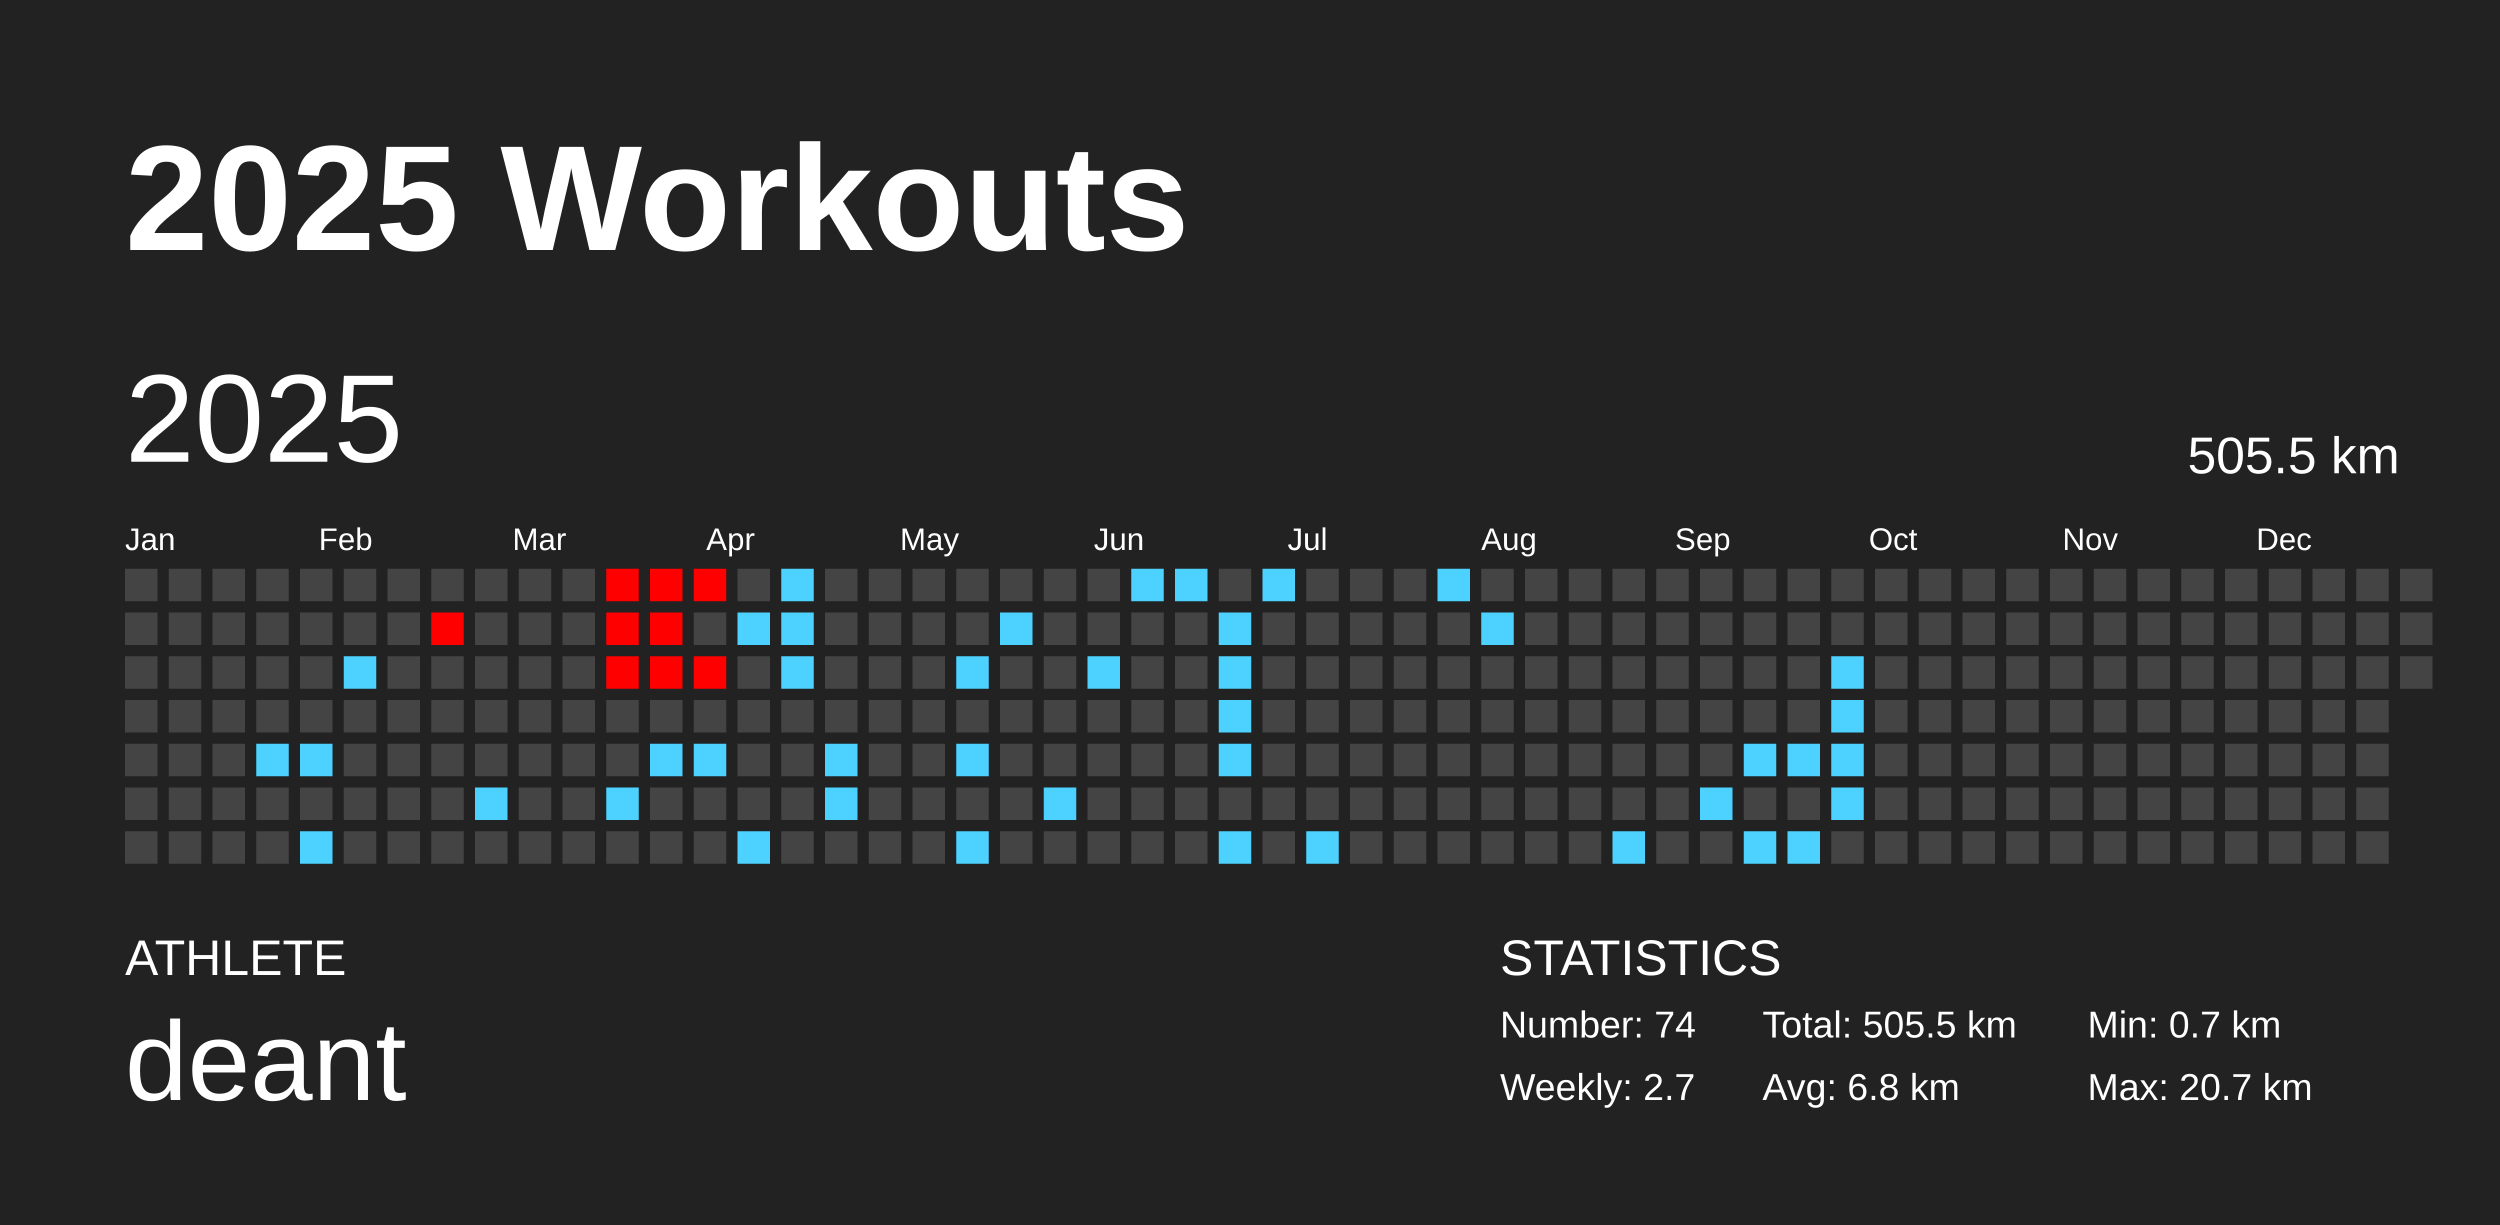
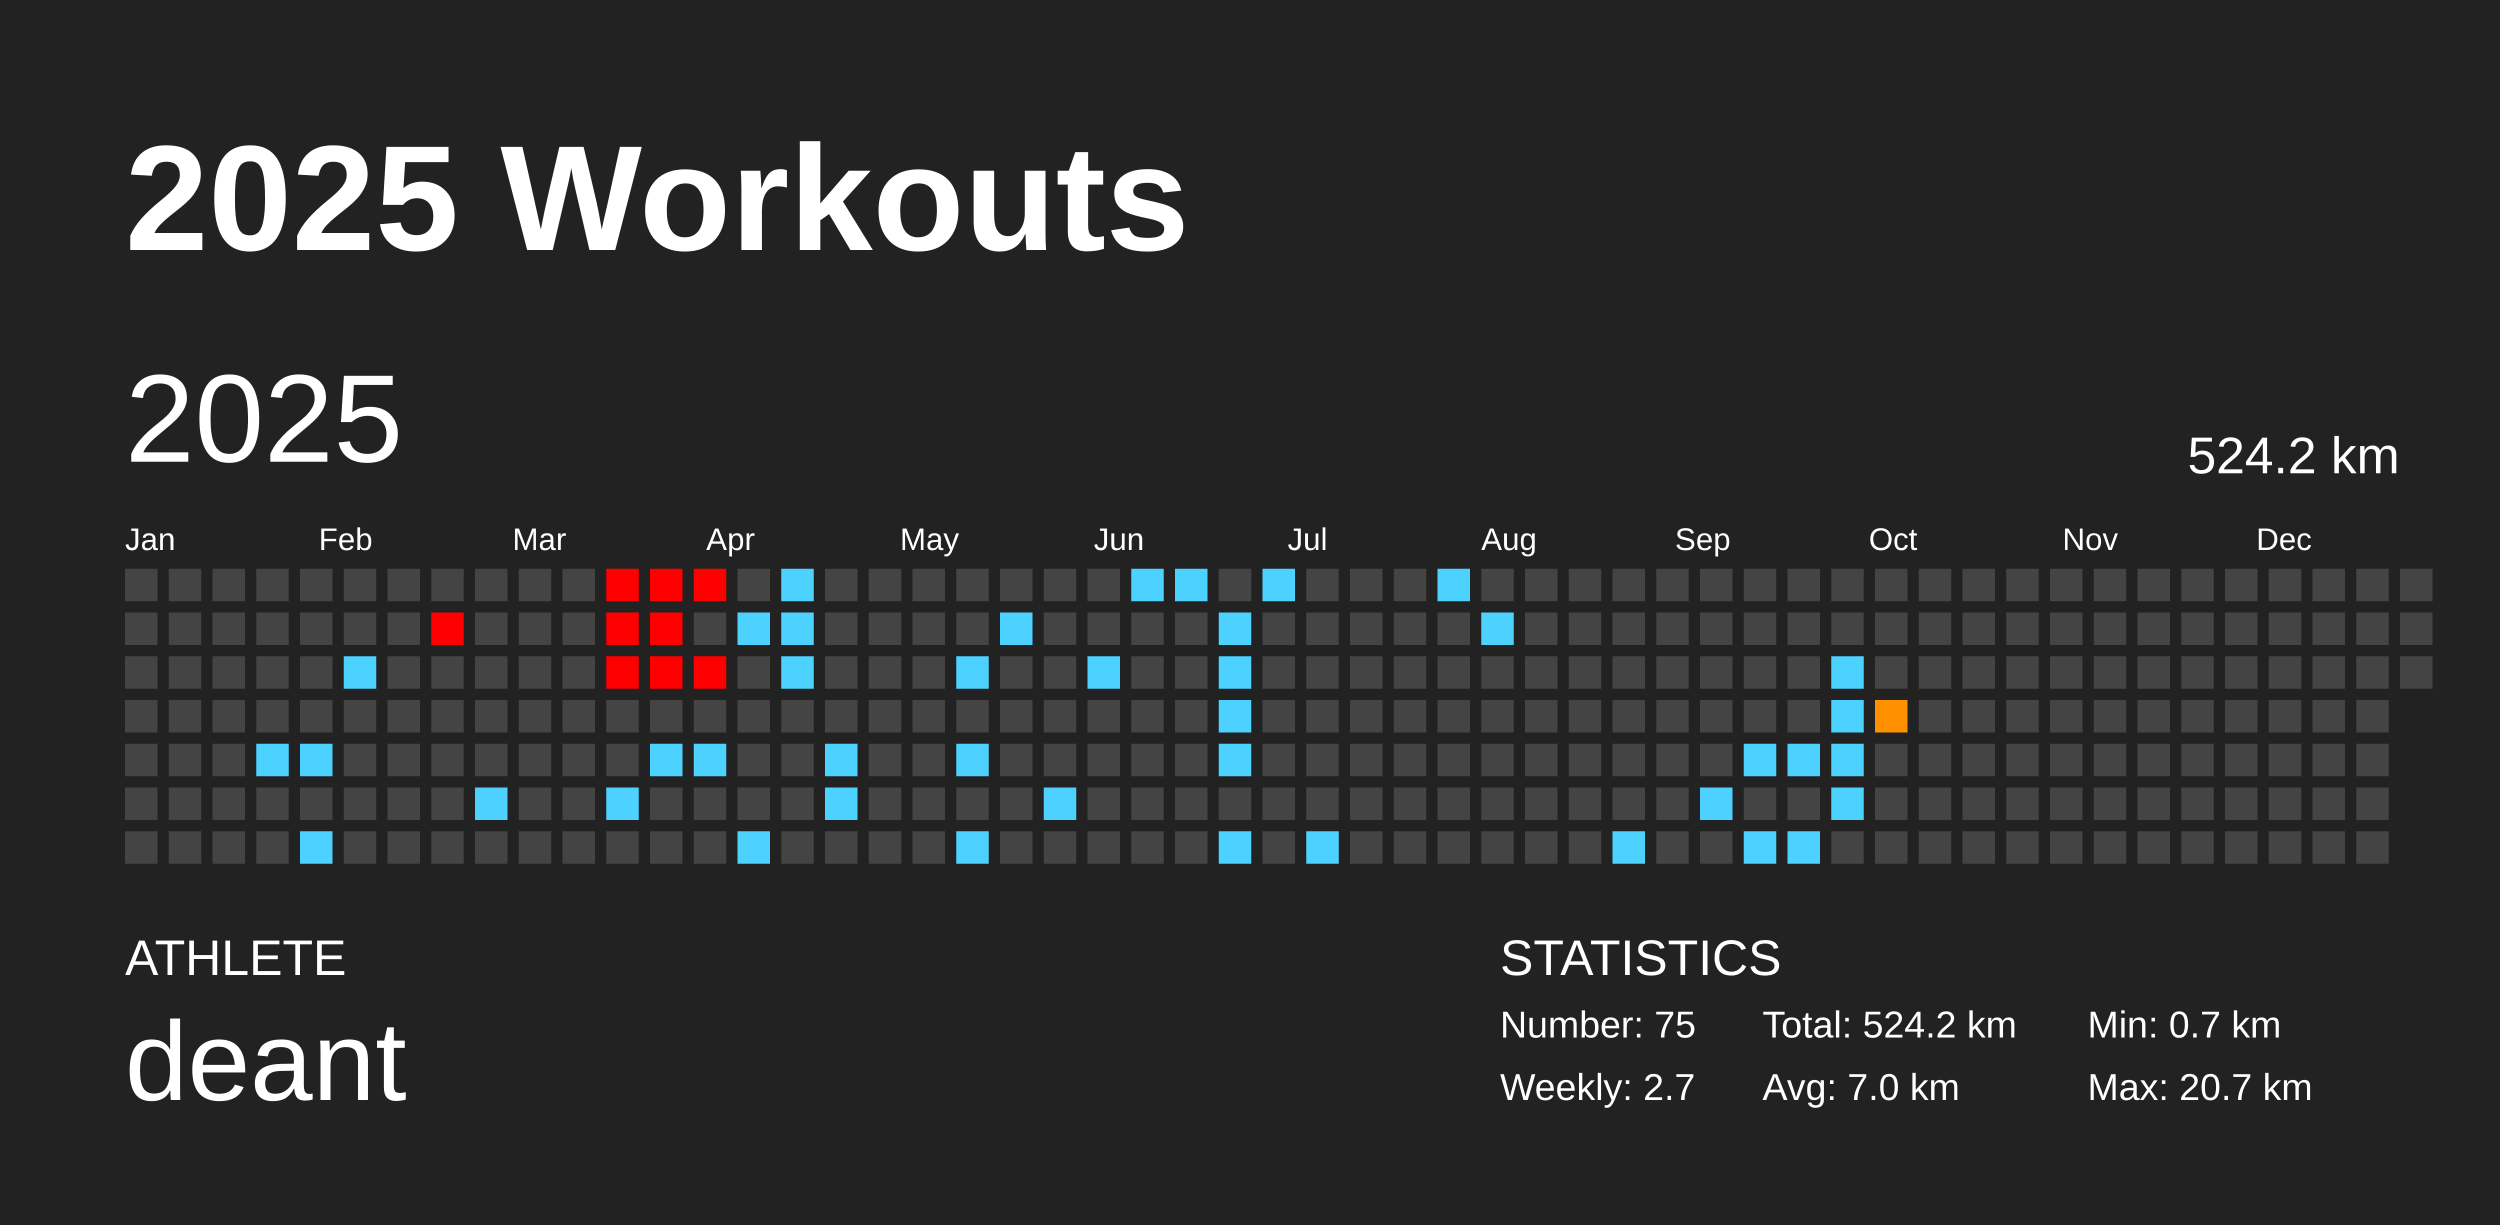
<svg xmlns="http://www.w3.org/2000/svg" baseProfile="full" height="98mm" version="1.1" viewBox="0,0,200,98" width="200mm">
  <defs />
  <rect fill="#222222" height="98" width="200" x="0" y="0" />
  <text fill="#FFFFFF" style="font-size:12px; font-family:Arial; font-weight:bold;" x="10" y="20">2025 Workouts</text>
  <text fill="#FFFFFF" style="font-size:4px; font-family:Arial" x="10" y="78">ATHLETE</text>
  <text fill="#FFFFFF" style="font-size:9px; font-family:Arial" x="10" y="88">deant</text>
  <text fill="#FFFFFF" style="font-size:4px; font-family:Arial" x="120" y="78">STATISTICS</text>
-   <text fill="#FFFFFF" style="font-size:3px; font-family:Arial" x="120" y="83">Number: 74</text>
+   <text fill="#FFFFFF" style="font-size:3px; font-family:Arial" x="120" y="83">Number: 75</text>
  <text fill="#FFFFFF" style="font-size:3px; font-family:Arial" x="120" y="88">Weekly: 2.7</text>
-   <text fill="#FFFFFF" style="font-size:3px; font-family:Arial" x="141" y="83">Total: 505.5 km</text>
-   <text fill="#FFFFFF" style="font-size:3px; font-family:Arial" x="141" y="88">Avg: 6.8 km</text>
+   <text fill="#FFFFFF" style="font-size:3px; font-family:Arial" x="141" y="83">Total: 524.2 km</text>
+   <text fill="#FFFFFF" style="font-size:3px; font-family:Arial" x="141" y="88">Avg: 7.0 km</text>
  <text fill="#FFFFFF" style="font-size:3px; font-family:Arial" x="167" y="83">Min: 0.7 km</text>
  <text fill="#FFFFFF" style="font-size:3px; font-family:Arial" x="167" y="88">Max: 20.7 km</text>
  <text dominant-baseline="hanging" fill="#FFFFFF" style="font-size:10.0px; font-family:Arial;" x="10" y="30">2025</text>
-   <text dominant-baseline="hanging" fill="#FFFFFF" style="font-size:4.125px; font-family:Arial;" x="175" y="35">505.5 km</text>
+   <text dominant-baseline="hanging" fill="#FFFFFF" style="font-size:4.125px; font-family:Arial;" x="175" y="35">524.2 km</text>
  <text fill="#FFFFFF" style="font-size:2.5px; font-family:Arial" x="10.0" y="44">Jan</text>
  <text fill="#FFFFFF" style="font-size:2.5px; font-family:Arial" x="25.5" y="44">Feb</text>
  <text fill="#FFFFFF" style="font-size:2.5px; font-family:Arial" x="41.0" y="44">Mar</text>
  <text fill="#FFFFFF" style="font-size:2.5px; font-family:Arial" x="56.5" y="44">Apr</text>
  <text fill="#FFFFFF" style="font-size:2.5px; font-family:Arial" x="72.0" y="44">May</text>
  <text fill="#FFFFFF" style="font-size:2.5px; font-family:Arial" x="87.5" y="44">Jun</text>
  <text fill="#FFFFFF" style="font-size:2.5px; font-family:Arial" x="103.0" y="44">Jul</text>
  <text fill="#FFFFFF" style="font-size:2.5px; font-family:Arial" x="118.5" y="44">Aug</text>
  <text fill="#FFFFFF" style="font-size:2.5px; font-family:Arial" x="134.0" y="44">Sep</text>
  <text fill="#FFFFFF" style="font-size:2.5px; font-family:Arial" x="149.5" y="44">Oct</text>
  <text fill="#FFFFFF" style="font-size:2.5px; font-family:Arial" x="165.0" y="44">Nov</text>
  <text fill="#FFFFFF" style="font-size:2.5px; font-family:Arial" x="180.5" y="44">Dec</text>
  <rect fill="#444444" height="2.6" width="2.6" x="10.0" y="45.5" />
  <rect fill="#444444" height="2.6" width="2.6" x="10.0" y="49.0" />
  <rect fill="#444444" height="2.6" width="2.6" x="10.0" y="52.5" />
  <rect fill="#444444" height="2.6" width="2.6" x="10.0" y="56.0" />
  <rect fill="#444444" height="2.6" width="2.6" x="10.0" y="59.5" />
  <rect fill="#444444" height="2.6" width="2.6" x="10.0" y="63.0" />
  <rect fill="#444444" height="2.6" width="2.6" x="10.0" y="66.5" />
  <rect fill="#444444" height="2.6" width="2.6" x="13.5" y="45.5" />
  <rect fill="#444444" height="2.6" width="2.6" x="13.5" y="49.0" />
  <rect fill="#444444" height="2.6" width="2.6" x="13.5" y="52.5" />
  <rect fill="#444444" height="2.6" width="2.6" x="13.5" y="56.0" />
  <rect fill="#444444" height="2.6" width="2.6" x="13.5" y="59.5" />
  <rect fill="#444444" height="2.6" width="2.6" x="13.5" y="63.0" />
  <rect fill="#444444" height="2.6" width="2.6" x="13.5" y="66.5" />
  <rect fill="#444444" height="2.6" width="2.6" x="17.0" y="45.5" />
  <rect fill="#444444" height="2.6" width="2.6" x="17.0" y="49.0" />
  <rect fill="#444444" height="2.6" width="2.6" x="17.0" y="52.5" />
  <rect fill="#444444" height="2.6" width="2.6" x="17.0" y="56.0" />
  <rect fill="#444444" height="2.6" width="2.6" x="17.0" y="59.5" />
  <rect fill="#444444" height="2.6" width="2.6" x="17.0" y="63.0" />
  <rect fill="#444444" height="2.6" width="2.6" x="17.0" y="66.5" />
  <rect fill="#444444" height="2.6" width="2.6" x="20.5" y="45.5" />
  <rect fill="#444444" height="2.6" width="2.6" x="20.5" y="49.0" />
  <rect fill="#444444" height="2.6" width="2.6" x="20.5" y="52.5" />
  <rect fill="#444444" height="2.6" width="2.6" x="20.5" y="56.0" />
  <rect fill="#4dd2ff" height="2.6" width="2.6" x="20.5" y="59.5" />
  <rect fill="#444444" height="2.6" width="2.6" x="20.5" y="63.0" />
  <rect fill="#444444" height="2.6" width="2.6" x="20.5" y="66.5" />
  <rect fill="#444444" height="2.6" width="2.6" x="24.0" y="45.5" />
  <rect fill="#444444" height="2.6" width="2.6" x="24.0" y="49.0" />
  <rect fill="#444444" height="2.6" width="2.6" x="24.0" y="52.5" />
  <rect fill="#444444" height="2.6" width="2.6" x="24.0" y="56.0" />
  <rect fill="#4dd2ff" height="2.6" width="2.6" x="24.0" y="59.5" />
  <rect fill="#444444" height="2.6" width="2.6" x="24.0" y="63.0" />
  <rect fill="#4dd2ff" height="2.6" width="2.6" x="24.0" y="66.5" />
  <rect fill="#444444" height="2.6" width="2.6" x="27.5" y="45.5" />
  <rect fill="#444444" height="2.6" width="2.6" x="27.5" y="49.0" />
  <rect fill="#4dd2ff" height="2.6" width="2.6" x="27.5" y="52.5" />
  <rect fill="#444444" height="2.6" width="2.6" x="27.5" y="56.0" />
  <rect fill="#444444" height="2.6" width="2.6" x="27.5" y="59.5" />
  <rect fill="#444444" height="2.6" width="2.6" x="27.5" y="63.0" />
  <rect fill="#444444" height="2.6" width="2.6" x="27.5" y="66.5" />
  <rect fill="#444444" height="2.6" width="2.6" x="31.0" y="45.5" />
  <rect fill="#444444" height="2.6" width="2.6" x="31.0" y="49.0" />
  <rect fill="#444444" height="2.6" width="2.6" x="31.0" y="52.5" />
  <rect fill="#444444" height="2.6" width="2.6" x="31.0" y="56.0" />
  <rect fill="#444444" height="2.6" width="2.6" x="31.0" y="59.5" />
  <rect fill="#444444" height="2.6" width="2.6" x="31.0" y="63.0" />
  <rect fill="#444444" height="2.6" width="2.6" x="31.0" y="66.5" />
  <rect fill="#444444" height="2.6" width="2.6" x="34.5" y="45.5" />
  <rect fill="red" height="2.6" width="2.6" x="34.5" y="49.0" />
  <rect fill="#444444" height="2.6" width="2.6" x="34.5" y="52.5" />
  <rect fill="#444444" height="2.6" width="2.6" x="34.5" y="56.0" />
  <rect fill="#444444" height="2.6" width="2.6" x="34.5" y="59.5" />
  <rect fill="#444444" height="2.6" width="2.6" x="34.5" y="63.0" />
  <rect fill="#444444" height="2.6" width="2.6" x="34.5" y="66.5" />
  <rect fill="#444444" height="2.6" width="2.6" x="38.0" y="45.5" />
  <rect fill="#444444" height="2.6" width="2.6" x="38.0" y="49.0" />
  <rect fill="#444444" height="2.6" width="2.6" x="38.0" y="52.5" />
  <rect fill="#444444" height="2.6" width="2.6" x="38.0" y="56.0" />
  <rect fill="#444444" height="2.6" width="2.6" x="38.0" y="59.5" />
  <rect fill="#4dd2ff" height="2.6" width="2.6" x="38.0" y="63.0" />
  <rect fill="#444444" height="2.6" width="2.6" x="38.0" y="66.5" />
  <rect fill="#444444" height="2.6" width="2.6" x="41.5" y="45.5" />
  <rect fill="#444444" height="2.6" width="2.6" x="41.5" y="49.0" />
  <rect fill="#444444" height="2.6" width="2.6" x="41.5" y="52.5" />
  <rect fill="#444444" height="2.6" width="2.6" x="41.5" y="56.0" />
  <rect fill="#444444" height="2.6" width="2.6" x="41.5" y="59.5" />
  <rect fill="#444444" height="2.6" width="2.6" x="41.5" y="63.0" />
  <rect fill="#444444" height="2.6" width="2.6" x="41.5" y="66.5" />
  <rect fill="#444444" height="2.6" width="2.6" x="45.0" y="45.5" />
  <rect fill="#444444" height="2.6" width="2.6" x="45.0" y="49.0" />
  <rect fill="#444444" height="2.6" width="2.6" x="45.0" y="52.5" />
  <rect fill="#444444" height="2.6" width="2.6" x="45.0" y="56.0" />
  <rect fill="#444444" height="2.6" width="2.6" x="45.0" y="59.5" />
  <rect fill="#444444" height="2.6" width="2.6" x="45.0" y="63.0" />
  <rect fill="#444444" height="2.6" width="2.6" x="45.0" y="66.5" />
  <rect fill="red" height="2.6" width="2.6" x="48.5" y="45.5" />
  <rect fill="red" height="2.6" width="2.6" x="48.5" y="49.0" />
  <rect fill="red" height="2.6" width="2.6" x="48.5" y="52.5" />
  <rect fill="#444444" height="2.6" width="2.6" x="48.5" y="56.0" />
  <rect fill="#444444" height="2.6" width="2.6" x="48.5" y="59.5" />
  <rect fill="#4dd2ff" height="2.6" width="2.6" x="48.5" y="63.0" />
  <rect fill="#444444" height="2.6" width="2.6" x="48.5" y="66.5" />
  <rect fill="red" height="2.6" width="2.6" x="52.0" y="45.5" />
  <rect fill="red" height="2.6" width="2.6" x="52.0" y="49.0" />
  <rect fill="red" height="2.6" width="2.6" x="52.0" y="52.5" />
  <rect fill="#444444" height="2.6" width="2.6" x="52.0" y="56.0" />
  <rect fill="#4dd2ff" height="2.6" width="2.6" x="52.0" y="59.5" />
  <rect fill="#444444" height="2.6" width="2.6" x="52.0" y="63.0" />
  <rect fill="#444444" height="2.6" width="2.6" x="52.0" y="66.5" />
  <rect fill="red" height="2.6" width="2.6" x="55.5" y="45.5" />
  <rect fill="#444444" height="2.6" width="2.6" x="55.5" y="49.0" />
  <rect fill="red" height="2.6" width="2.6" x="55.5" y="52.5" />
  <rect fill="#444444" height="2.6" width="2.6" x="55.5" y="56.0" />
  <rect fill="#4dd2ff" height="2.6" width="2.6" x="55.5" y="59.5" />
  <rect fill="#444444" height="2.6" width="2.6" x="55.5" y="63.0" />
  <rect fill="#444444" height="2.6" width="2.6" x="55.5" y="66.5" />
  <rect fill="#444444" height="2.6" width="2.6" x="59.0" y="45.5" />
  <rect fill="#4dd2ff" height="2.6" width="2.6" x="59.0" y="49.0" />
  <rect fill="#444444" height="2.6" width="2.6" x="59.0" y="52.5" />
  <rect fill="#444444" height="2.6" width="2.6" x="59.0" y="56.0" />
  <rect fill="#444444" height="2.6" width="2.6" x="59.0" y="59.5" />
  <rect fill="#444444" height="2.6" width="2.6" x="59.0" y="63.0" />
  <rect fill="#4dd2ff" height="2.6" width="2.6" x="59.0" y="66.5" />
  <rect fill="#4dd2ff" height="2.6" width="2.6" x="62.5" y="45.5" />
  <rect fill="#4dd2ff" height="2.6" width="2.6" x="62.5" y="49.0" />
  <rect fill="#4dd2ff" height="2.6" width="2.6" x="62.5" y="52.5" />
  <rect fill="#444444" height="2.6" width="2.6" x="62.5" y="56.0" />
  <rect fill="#444444" height="2.6" width="2.6" x="62.5" y="59.5" />
  <rect fill="#444444" height="2.6" width="2.6" x="62.5" y="63.0" />
  <rect fill="#444444" height="2.6" width="2.6" x="62.5" y="66.5" />
  <rect fill="#444444" height="2.6" width="2.6" x="66.0" y="45.5" />
  <rect fill="#444444" height="2.6" width="2.6" x="66.0" y="49.0" />
  <rect fill="#444444" height="2.6" width="2.6" x="66.0" y="52.5" />
  <rect fill="#444444" height="2.6" width="2.6" x="66.0" y="56.0" />
  <rect fill="#4dd2ff" height="2.6" width="2.6" x="66.0" y="59.5" />
  <rect fill="#4dd2ff" height="2.6" width="2.6" x="66.0" y="63.0" />
  <rect fill="#444444" height="2.6" width="2.6" x="66.0" y="66.5" />
  <rect fill="#444444" height="2.6" width="2.6" x="69.5" y="45.5" />
  <rect fill="#444444" height="2.6" width="2.6" x="69.5" y="49.0" />
  <rect fill="#444444" height="2.6" width="2.6" x="69.5" y="52.5" />
  <rect fill="#444444" height="2.6" width="2.6" x="69.5" y="56.0" />
  <rect fill="#444444" height="2.6" width="2.6" x="69.5" y="59.5" />
  <rect fill="#444444" height="2.6" width="2.6" x="69.5" y="63.0" />
  <rect fill="#444444" height="2.6" width="2.6" x="69.5" y="66.5" />
  <rect fill="#444444" height="2.6" width="2.6" x="73.0" y="45.5" />
  <rect fill="#444444" height="2.6" width="2.6" x="73.0" y="49.0" />
  <rect fill="#444444" height="2.6" width="2.6" x="73.0" y="52.5" />
  <rect fill="#444444" height="2.6" width="2.6" x="73.0" y="56.0" />
  <rect fill="#444444" height="2.6" width="2.6" x="73.0" y="59.5" />
  <rect fill="#444444" height="2.6" width="2.6" x="73.0" y="63.0" />
  <rect fill="#444444" height="2.6" width="2.6" x="73.0" y="66.5" />
  <rect fill="#444444" height="2.6" width="2.6" x="76.5" y="45.5" />
  <rect fill="#444444" height="2.6" width="2.6" x="76.5" y="49.0" />
  <rect fill="#4dd2ff" height="2.6" width="2.6" x="76.5" y="52.5" />
  <rect fill="#444444" height="2.6" width="2.6" x="76.5" y="56.0" />
  <rect fill="#4dd2ff" height="2.6" width="2.6" x="76.5" y="59.5" />
  <rect fill="#444444" height="2.6" width="2.6" x="76.5" y="63.0" />
  <rect fill="#4dd2ff" height="2.6" width="2.6" x="76.5" y="66.5" />
  <rect fill="#444444" height="2.6" width="2.6" x="80.0" y="45.5" />
  <rect fill="#4dd2ff" height="2.6" width="2.6" x="80.0" y="49.0" />
  <rect fill="#444444" height="2.6" width="2.6" x="80.0" y="52.5" />
  <rect fill="#444444" height="2.6" width="2.6" x="80.0" y="56.0" />
  <rect fill="#444444" height="2.6" width="2.6" x="80.0" y="59.5" />
  <rect fill="#444444" height="2.6" width="2.6" x="80.0" y="63.0" />
  <rect fill="#444444" height="2.6" width="2.6" x="80.0" y="66.5" />
  <rect fill="#444444" height="2.6" width="2.6" x="83.5" y="45.5" />
  <rect fill="#444444" height="2.6" width="2.6" x="83.5" y="49.0" />
  <rect fill="#444444" height="2.6" width="2.6" x="83.5" y="52.5" />
  <rect fill="#444444" height="2.6" width="2.6" x="83.5" y="56.0" />
  <rect fill="#444444" height="2.6" width="2.6" x="83.5" y="59.5" />
  <rect fill="#4dd2ff" height="2.6" width="2.6" x="83.5" y="63.0" />
  <rect fill="#444444" height="2.6" width="2.6" x="83.5" y="66.5" />
  <rect fill="#444444" height="2.6" width="2.6" x="87.0" y="45.5" />
  <rect fill="#444444" height="2.6" width="2.6" x="87.0" y="49.0" />
  <rect fill="#4dd2ff" height="2.6" width="2.6" x="87.0" y="52.5" />
  <rect fill="#444444" height="2.6" width="2.6" x="87.0" y="56.0" />
  <rect fill="#444444" height="2.6" width="2.6" x="87.0" y="59.5" />
  <rect fill="#444444" height="2.6" width="2.6" x="87.0" y="63.0" />
  <rect fill="#444444" height="2.6" width="2.6" x="87.0" y="66.5" />
  <rect fill="#4dd2ff" height="2.6" width="2.6" x="90.5" y="45.5" />
  <rect fill="#444444" height="2.6" width="2.6" x="90.5" y="49.0" />
  <rect fill="#444444" height="2.6" width="2.6" x="90.5" y="52.5" />
  <rect fill="#444444" height="2.6" width="2.6" x="90.5" y="56.0" />
  <rect fill="#444444" height="2.6" width="2.6" x="90.5" y="59.5" />
  <rect fill="#444444" height="2.6" width="2.6" x="90.5" y="63.0" />
  <rect fill="#444444" height="2.6" width="2.6" x="90.5" y="66.5" />
  <rect fill="#4dd2ff" height="2.6" width="2.6" x="94.0" y="45.5" />
  <rect fill="#444444" height="2.6" width="2.6" x="94.0" y="49.0" />
  <rect fill="#444444" height="2.6" width="2.6" x="94.0" y="52.5" />
  <rect fill="#444444" height="2.6" width="2.6" x="94.0" y="56.0" />
  <rect fill="#444444" height="2.6" width="2.6" x="94.0" y="59.5" />
  <rect fill="#444444" height="2.6" width="2.6" x="94.0" y="63.0" />
  <rect fill="#444444" height="2.6" width="2.6" x="94.0" y="66.5" />
  <rect fill="#444444" height="2.6" width="2.6" x="97.5" y="45.5" />
  <rect fill="#4dd2ff" height="2.6" width="2.6" x="97.5" y="49.0" />
  <rect fill="#4dd2ff" height="2.6" width="2.6" x="97.5" y="52.5" />
  <rect fill="#4dd2ff" height="2.6" width="2.6" x="97.5" y="56.0" />
  <rect fill="#4dd2ff" height="2.6" width="2.6" x="97.5" y="59.5" />
  <rect fill="#444444" height="2.6" width="2.6" x="97.5" y="63.0" />
  <rect fill="#4dd2ff" height="2.6" width="2.6" x="97.5" y="66.5" />
  <rect fill="#4dd2ff" height="2.6" width="2.6" x="101.0" y="45.5" />
  <rect fill="#444444" height="2.6" width="2.6" x="101.0" y="49.0" />
  <rect fill="#444444" height="2.6" width="2.6" x="101.0" y="52.5" />
  <rect fill="#444444" height="2.6" width="2.6" x="101.0" y="56.0" />
  <rect fill="#444444" height="2.6" width="2.6" x="101.0" y="59.5" />
  <rect fill="#444444" height="2.6" width="2.6" x="101.0" y="63.0" />
  <rect fill="#444444" height="2.6" width="2.6" x="101.0" y="66.5" />
  <rect fill="#444444" height="2.6" width="2.6" x="104.5" y="45.5" />
  <rect fill="#444444" height="2.6" width="2.6" x="104.5" y="49.0" />
  <rect fill="#444444" height="2.6" width="2.6" x="104.5" y="52.5" />
  <rect fill="#444444" height="2.6" width="2.6" x="104.5" y="56.0" />
  <rect fill="#444444" height="2.6" width="2.6" x="104.5" y="59.5" />
  <rect fill="#444444" height="2.6" width="2.6" x="104.5" y="63.0" />
  <rect fill="#4dd2ff" height="2.6" width="2.6" x="104.5" y="66.5" />
  <rect fill="#444444" height="2.6" width="2.6" x="108.0" y="45.5" />
  <rect fill="#444444" height="2.6" width="2.6" x="108.0" y="49.0" />
  <rect fill="#444444" height="2.6" width="2.6" x="108.0" y="52.5" />
  <rect fill="#444444" height="2.6" width="2.6" x="108.0" y="56.0" />
  <rect fill="#444444" height="2.6" width="2.6" x="108.0" y="59.5" />
  <rect fill="#444444" height="2.6" width="2.6" x="108.0" y="63.0" />
  <rect fill="#444444" height="2.6" width="2.6" x="108.0" y="66.5" />
  <rect fill="#444444" height="2.6" width="2.6" x="111.5" y="45.5" />
  <rect fill="#444444" height="2.6" width="2.6" x="111.5" y="49.0" />
  <rect fill="#444444" height="2.6" width="2.6" x="111.5" y="52.5" />
  <rect fill="#444444" height="2.6" width="2.6" x="111.5" y="56.0" />
  <rect fill="#444444" height="2.6" width="2.6" x="111.5" y="59.5" />
  <rect fill="#444444" height="2.6" width="2.6" x="111.5" y="63.0" />
  <rect fill="#444444" height="2.6" width="2.6" x="111.5" y="66.5" />
  <rect fill="#4dd2ff" height="2.6" width="2.6" x="115.0" y="45.5" />
  <rect fill="#444444" height="2.6" width="2.6" x="115.0" y="49.0" />
  <rect fill="#444444" height="2.6" width="2.6" x="115.0" y="52.5" />
  <rect fill="#444444" height="2.6" width="2.6" x="115.0" y="56.0" />
  <rect fill="#444444" height="2.6" width="2.6" x="115.0" y="59.5" />
  <rect fill="#444444" height="2.6" width="2.6" x="115.0" y="63.0" />
  <rect fill="#444444" height="2.6" width="2.6" x="115.0" y="66.5" />
  <rect fill="#444444" height="2.6" width="2.6" x="118.5" y="45.5" />
  <rect fill="#4dd2ff" height="2.6" width="2.6" x="118.5" y="49.0" />
  <rect fill="#444444" height="2.6" width="2.6" x="118.5" y="52.5" />
  <rect fill="#444444" height="2.6" width="2.6" x="118.5" y="56.0" />
  <rect fill="#444444" height="2.6" width="2.6" x="118.5" y="59.5" />
  <rect fill="#444444" height="2.6" width="2.6" x="118.5" y="63.0" />
  <rect fill="#444444" height="2.6" width="2.6" x="118.5" y="66.5" />
  <rect fill="#444444" height="2.6" width="2.6" x="122.0" y="45.5" />
  <rect fill="#444444" height="2.6" width="2.6" x="122.0" y="49.0" />
  <rect fill="#444444" height="2.6" width="2.6" x="122.0" y="52.5" />
  <rect fill="#444444" height="2.6" width="2.6" x="122.0" y="56.0" />
  <rect fill="#444444" height="2.6" width="2.6" x="122.0" y="59.5" />
  <rect fill="#444444" height="2.6" width="2.6" x="122.0" y="63.0" />
  <rect fill="#444444" height="2.6" width="2.6" x="122.0" y="66.5" />
  <rect fill="#444444" height="2.6" width="2.6" x="125.5" y="45.5" />
  <rect fill="#444444" height="2.6" width="2.6" x="125.5" y="49.0" />
  <rect fill="#444444" height="2.6" width="2.6" x="125.5" y="52.5" />
  <rect fill="#444444" height="2.6" width="2.6" x="125.5" y="56.0" />
  <rect fill="#444444" height="2.6" width="2.6" x="125.5" y="59.5" />
  <rect fill="#444444" height="2.6" width="2.6" x="125.5" y="63.0" />
  <rect fill="#444444" height="2.6" width="2.6" x="125.5" y="66.5" />
  <rect fill="#444444" height="2.6" width="2.6" x="129.0" y="45.5" />
  <rect fill="#444444" height="2.6" width="2.6" x="129.0" y="49.0" />
  <rect fill="#444444" height="2.6" width="2.6" x="129.0" y="52.5" />
  <rect fill="#444444" height="2.6" width="2.6" x="129.0" y="56.0" />
  <rect fill="#444444" height="2.6" width="2.6" x="129.0" y="59.5" />
  <rect fill="#444444" height="2.6" width="2.6" x="129.0" y="63.0" />
  <rect fill="#4dd2ff" height="2.6" width="2.6" x="129.0" y="66.5" />
  <rect fill="#444444" height="2.6" width="2.6" x="132.5" y="45.5" />
  <rect fill="#444444" height="2.6" width="2.6" x="132.5" y="49.0" />
  <rect fill="#444444" height="2.6" width="2.6" x="132.5" y="52.5" />
  <rect fill="#444444" height="2.6" width="2.6" x="132.5" y="56.0" />
  <rect fill="#444444" height="2.6" width="2.6" x="132.5" y="59.5" />
  <rect fill="#444444" height="2.6" width="2.6" x="132.5" y="63.0" />
  <rect fill="#444444" height="2.6" width="2.6" x="132.5" y="66.5" />
  <rect fill="#444444" height="2.6" width="2.6" x="136.0" y="45.5" />
  <rect fill="#444444" height="2.6" width="2.6" x="136.0" y="49.0" />
  <rect fill="#444444" height="2.6" width="2.6" x="136.0" y="52.5" />
  <rect fill="#444444" height="2.6" width="2.6" x="136.0" y="56.0" />
  <rect fill="#444444" height="2.6" width="2.6" x="136.0" y="59.5" />
  <rect fill="#4dd2ff" height="2.6" width="2.6" x="136.0" y="63.0" />
  <rect fill="#444444" height="2.6" width="2.6" x="136.0" y="66.5" />
  <rect fill="#444444" height="2.6" width="2.6" x="139.5" y="45.5" />
  <rect fill="#444444" height="2.6" width="2.6" x="139.5" y="49.0" />
  <rect fill="#444444" height="2.6" width="2.6" x="139.5" y="52.5" />
  <rect fill="#444444" height="2.6" width="2.6" x="139.5" y="56.0" />
  <rect fill="#4dd2ff" height="2.6" width="2.6" x="139.5" y="59.5" />
  <rect fill="#444444" height="2.6" width="2.6" x="139.5" y="63.0" />
  <rect fill="#4dd2ff" height="2.6" width="2.6" x="139.5" y="66.5" />
  <rect fill="#444444" height="2.6" width="2.6" x="143.0" y="45.5" />
  <rect fill="#444444" height="2.6" width="2.6" x="143.0" y="49.0" />
  <rect fill="#444444" height="2.6" width="2.6" x="143.0" y="52.5" />
  <rect fill="#444444" height="2.6" width="2.6" x="143.0" y="56.0" />
  <rect fill="#4dd2ff" height="2.6" width="2.6" x="143.0" y="59.5" />
  <rect fill="#444444" height="2.6" width="2.6" x="143.0" y="63.0" />
  <rect fill="#4dd2ff" height="2.6" width="2.6" x="143.0" y="66.5" />
  <rect fill="#444444" height="2.6" width="2.6" x="146.5" y="45.5" />
  <rect fill="#444444" height="2.6" width="2.6" x="146.5" y="49.0" />
  <rect fill="#4dd2ff" height="2.6" width="2.6" x="146.5" y="52.5" />
  <rect fill="#4dd2ff" height="2.6" width="2.6" x="146.5" y="56.0" />
  <rect fill="#4dd2ff" height="2.6" width="2.6" x="146.5" y="59.5" />
  <rect fill="#4dd2ff" height="2.6" width="2.6" x="146.5" y="63.0" />
  <rect fill="#444444" height="2.6" width="2.6" x="146.5" y="66.5" />
  <rect fill="#444444" height="2.6" width="2.6" x="150.0" y="45.5" />
  <rect fill="#444444" height="2.6" width="2.6" x="150.0" y="49.0" />
  <rect fill="#444444" height="2.6" width="2.6" x="150.0" y="52.5" />
-   <rect fill="#444444" height="2.6" width="2.6" x="150.0" y="56.0" />
+   <rect fill="#ff9000" height="2.6" width="2.6" x="150.0" y="56.0" />
  <rect fill="#444444" height="2.6" width="2.6" x="150.0" y="59.5" />
  <rect fill="#444444" height="2.6" width="2.6" x="150.0" y="63.0" />
  <rect fill="#444444" height="2.6" width="2.6" x="150.0" y="66.5" />
  <rect fill="#444444" height="2.6" width="2.6" x="153.5" y="45.5" />
  <rect fill="#444444" height="2.6" width="2.6" x="153.5" y="49.0" />
  <rect fill="#444444" height="2.6" width="2.6" x="153.5" y="52.5" />
  <rect fill="#444444" height="2.6" width="2.6" x="153.5" y="56.0" />
  <rect fill="#444444" height="2.6" width="2.6" x="153.5" y="59.5" />
  <rect fill="#444444" height="2.6" width="2.6" x="153.5" y="63.0" />
  <rect fill="#444444" height="2.6" width="2.6" x="153.5" y="66.5" />
  <rect fill="#444444" height="2.6" width="2.6" x="157.0" y="45.5" />
  <rect fill="#444444" height="2.6" width="2.6" x="157.0" y="49.0" />
  <rect fill="#444444" height="2.6" width="2.6" x="157.0" y="52.5" />
  <rect fill="#444444" height="2.6" width="2.6" x="157.0" y="56.0" />
  <rect fill="#444444" height="2.6" width="2.6" x="157.0" y="59.5" />
  <rect fill="#444444" height="2.6" width="2.6" x="157.0" y="63.0" />
  <rect fill="#444444" height="2.6" width="2.6" x="157.0" y="66.5" />
  <rect fill="#444444" height="2.6" width="2.6" x="160.5" y="45.5" />
  <rect fill="#444444" height="2.6" width="2.6" x="160.5" y="49.0" />
  <rect fill="#444444" height="2.6" width="2.6" x="160.5" y="52.5" />
  <rect fill="#444444" height="2.6" width="2.6" x="160.5" y="56.0" />
  <rect fill="#444444" height="2.6" width="2.6" x="160.5" y="59.5" />
  <rect fill="#444444" height="2.6" width="2.6" x="160.5" y="63.0" />
  <rect fill="#444444" height="2.6" width="2.6" x="160.5" y="66.5" />
  <rect fill="#444444" height="2.6" width="2.6" x="164.0" y="45.5" />
  <rect fill="#444444" height="2.6" width="2.6" x="164.0" y="49.0" />
  <rect fill="#444444" height="2.6" width="2.6" x="164.0" y="52.5" />
  <rect fill="#444444" height="2.6" width="2.6" x="164.0" y="56.0" />
  <rect fill="#444444" height="2.6" width="2.6" x="164.0" y="59.5" />
  <rect fill="#444444" height="2.6" width="2.6" x="164.0" y="63.0" />
  <rect fill="#444444" height="2.6" width="2.6" x="164.0" y="66.5" />
  <rect fill="#444444" height="2.6" width="2.6" x="167.5" y="45.5" />
  <rect fill="#444444" height="2.6" width="2.6" x="167.5" y="49.0" />
  <rect fill="#444444" height="2.6" width="2.6" x="167.5" y="52.5" />
  <rect fill="#444444" height="2.6" width="2.6" x="167.5" y="56.0" />
  <rect fill="#444444" height="2.6" width="2.6" x="167.5" y="59.5" />
  <rect fill="#444444" height="2.6" width="2.6" x="167.5" y="63.0" />
  <rect fill="#444444" height="2.6" width="2.6" x="167.5" y="66.5" />
  <rect fill="#444444" height="2.6" width="2.6" x="171.0" y="45.5" />
  <rect fill="#444444" height="2.6" width="2.6" x="171.0" y="49.0" />
  <rect fill="#444444" height="2.6" width="2.6" x="171.0" y="52.5" />
  <rect fill="#444444" height="2.6" width="2.6" x="171.0" y="56.0" />
  <rect fill="#444444" height="2.6" width="2.6" x="171.0" y="59.5" />
  <rect fill="#444444" height="2.6" width="2.6" x="171.0" y="63.0" />
  <rect fill="#444444" height="2.6" width="2.6" x="171.0" y="66.5" />
  <rect fill="#444444" height="2.6" width="2.6" x="174.5" y="45.5" />
  <rect fill="#444444" height="2.6" width="2.6" x="174.5" y="49.0" />
  <rect fill="#444444" height="2.6" width="2.6" x="174.5" y="52.5" />
  <rect fill="#444444" height="2.6" width="2.6" x="174.5" y="56.0" />
  <rect fill="#444444" height="2.6" width="2.6" x="174.5" y="59.5" />
  <rect fill="#444444" height="2.6" width="2.6" x="174.5" y="63.0" />
  <rect fill="#444444" height="2.6" width="2.6" x="174.5" y="66.5" />
  <rect fill="#444444" height="2.6" width="2.6" x="178.0" y="45.5" />
  <rect fill="#444444" height="2.6" width="2.6" x="178.0" y="49.0" />
  <rect fill="#444444" height="2.6" width="2.6" x="178.0" y="52.5" />
  <rect fill="#444444" height="2.6" width="2.6" x="178.0" y="56.0" />
  <rect fill="#444444" height="2.6" width="2.6" x="178.0" y="59.5" />
  <rect fill="#444444" height="2.6" width="2.6" x="178.0" y="63.0" />
  <rect fill="#444444" height="2.6" width="2.6" x="178.0" y="66.5" />
  <rect fill="#444444" height="2.6" width="2.6" x="181.5" y="45.5" />
  <rect fill="#444444" height="2.6" width="2.6" x="181.5" y="49.0" />
  <rect fill="#444444" height="2.6" width="2.6" x="181.5" y="52.5" />
  <rect fill="#444444" height="2.6" width="2.6" x="181.5" y="56.0" />
  <rect fill="#444444" height="2.6" width="2.6" x="181.5" y="59.5" />
  <rect fill="#444444" height="2.6" width="2.6" x="181.5" y="63.0" />
  <rect fill="#444444" height="2.6" width="2.6" x="181.5" y="66.5" />
  <rect fill="#444444" height="2.6" width="2.6" x="185.0" y="45.5" />
  <rect fill="#444444" height="2.6" width="2.6" x="185.0" y="49.0" />
  <rect fill="#444444" height="2.6" width="2.6" x="185.0" y="52.5" />
  <rect fill="#444444" height="2.6" width="2.6" x="185.0" y="56.0" />
  <rect fill="#444444" height="2.6" width="2.6" x="185.0" y="59.5" />
  <rect fill="#444444" height="2.6" width="2.6" x="185.0" y="63.0" />
  <rect fill="#444444" height="2.6" width="2.6" x="185.0" y="66.5" />
  <rect fill="#444444" height="2.6" width="2.6" x="188.5" y="45.5" />
  <rect fill="#444444" height="2.6" width="2.6" x="188.5" y="49.0" />
  <rect fill="#444444" height="2.6" width="2.6" x="188.5" y="52.5" />
  <rect fill="#444444" height="2.6" width="2.6" x="188.5" y="56.0" />
  <rect fill="#444444" height="2.6" width="2.6" x="188.5" y="59.5" />
  <rect fill="#444444" height="2.6" width="2.6" x="188.5" y="63.0" />
  <rect fill="#444444" height="2.6" width="2.6" x="188.5" y="66.5" />
  <rect fill="#444444" height="2.6" width="2.6" x="192.0" y="45.5" />
  <rect fill="#444444" height="2.6" width="2.6" x="192.0" y="49.0" />
  <rect fill="#444444" height="2.6" width="2.6" x="192.0" y="52.5" />
</svg>
